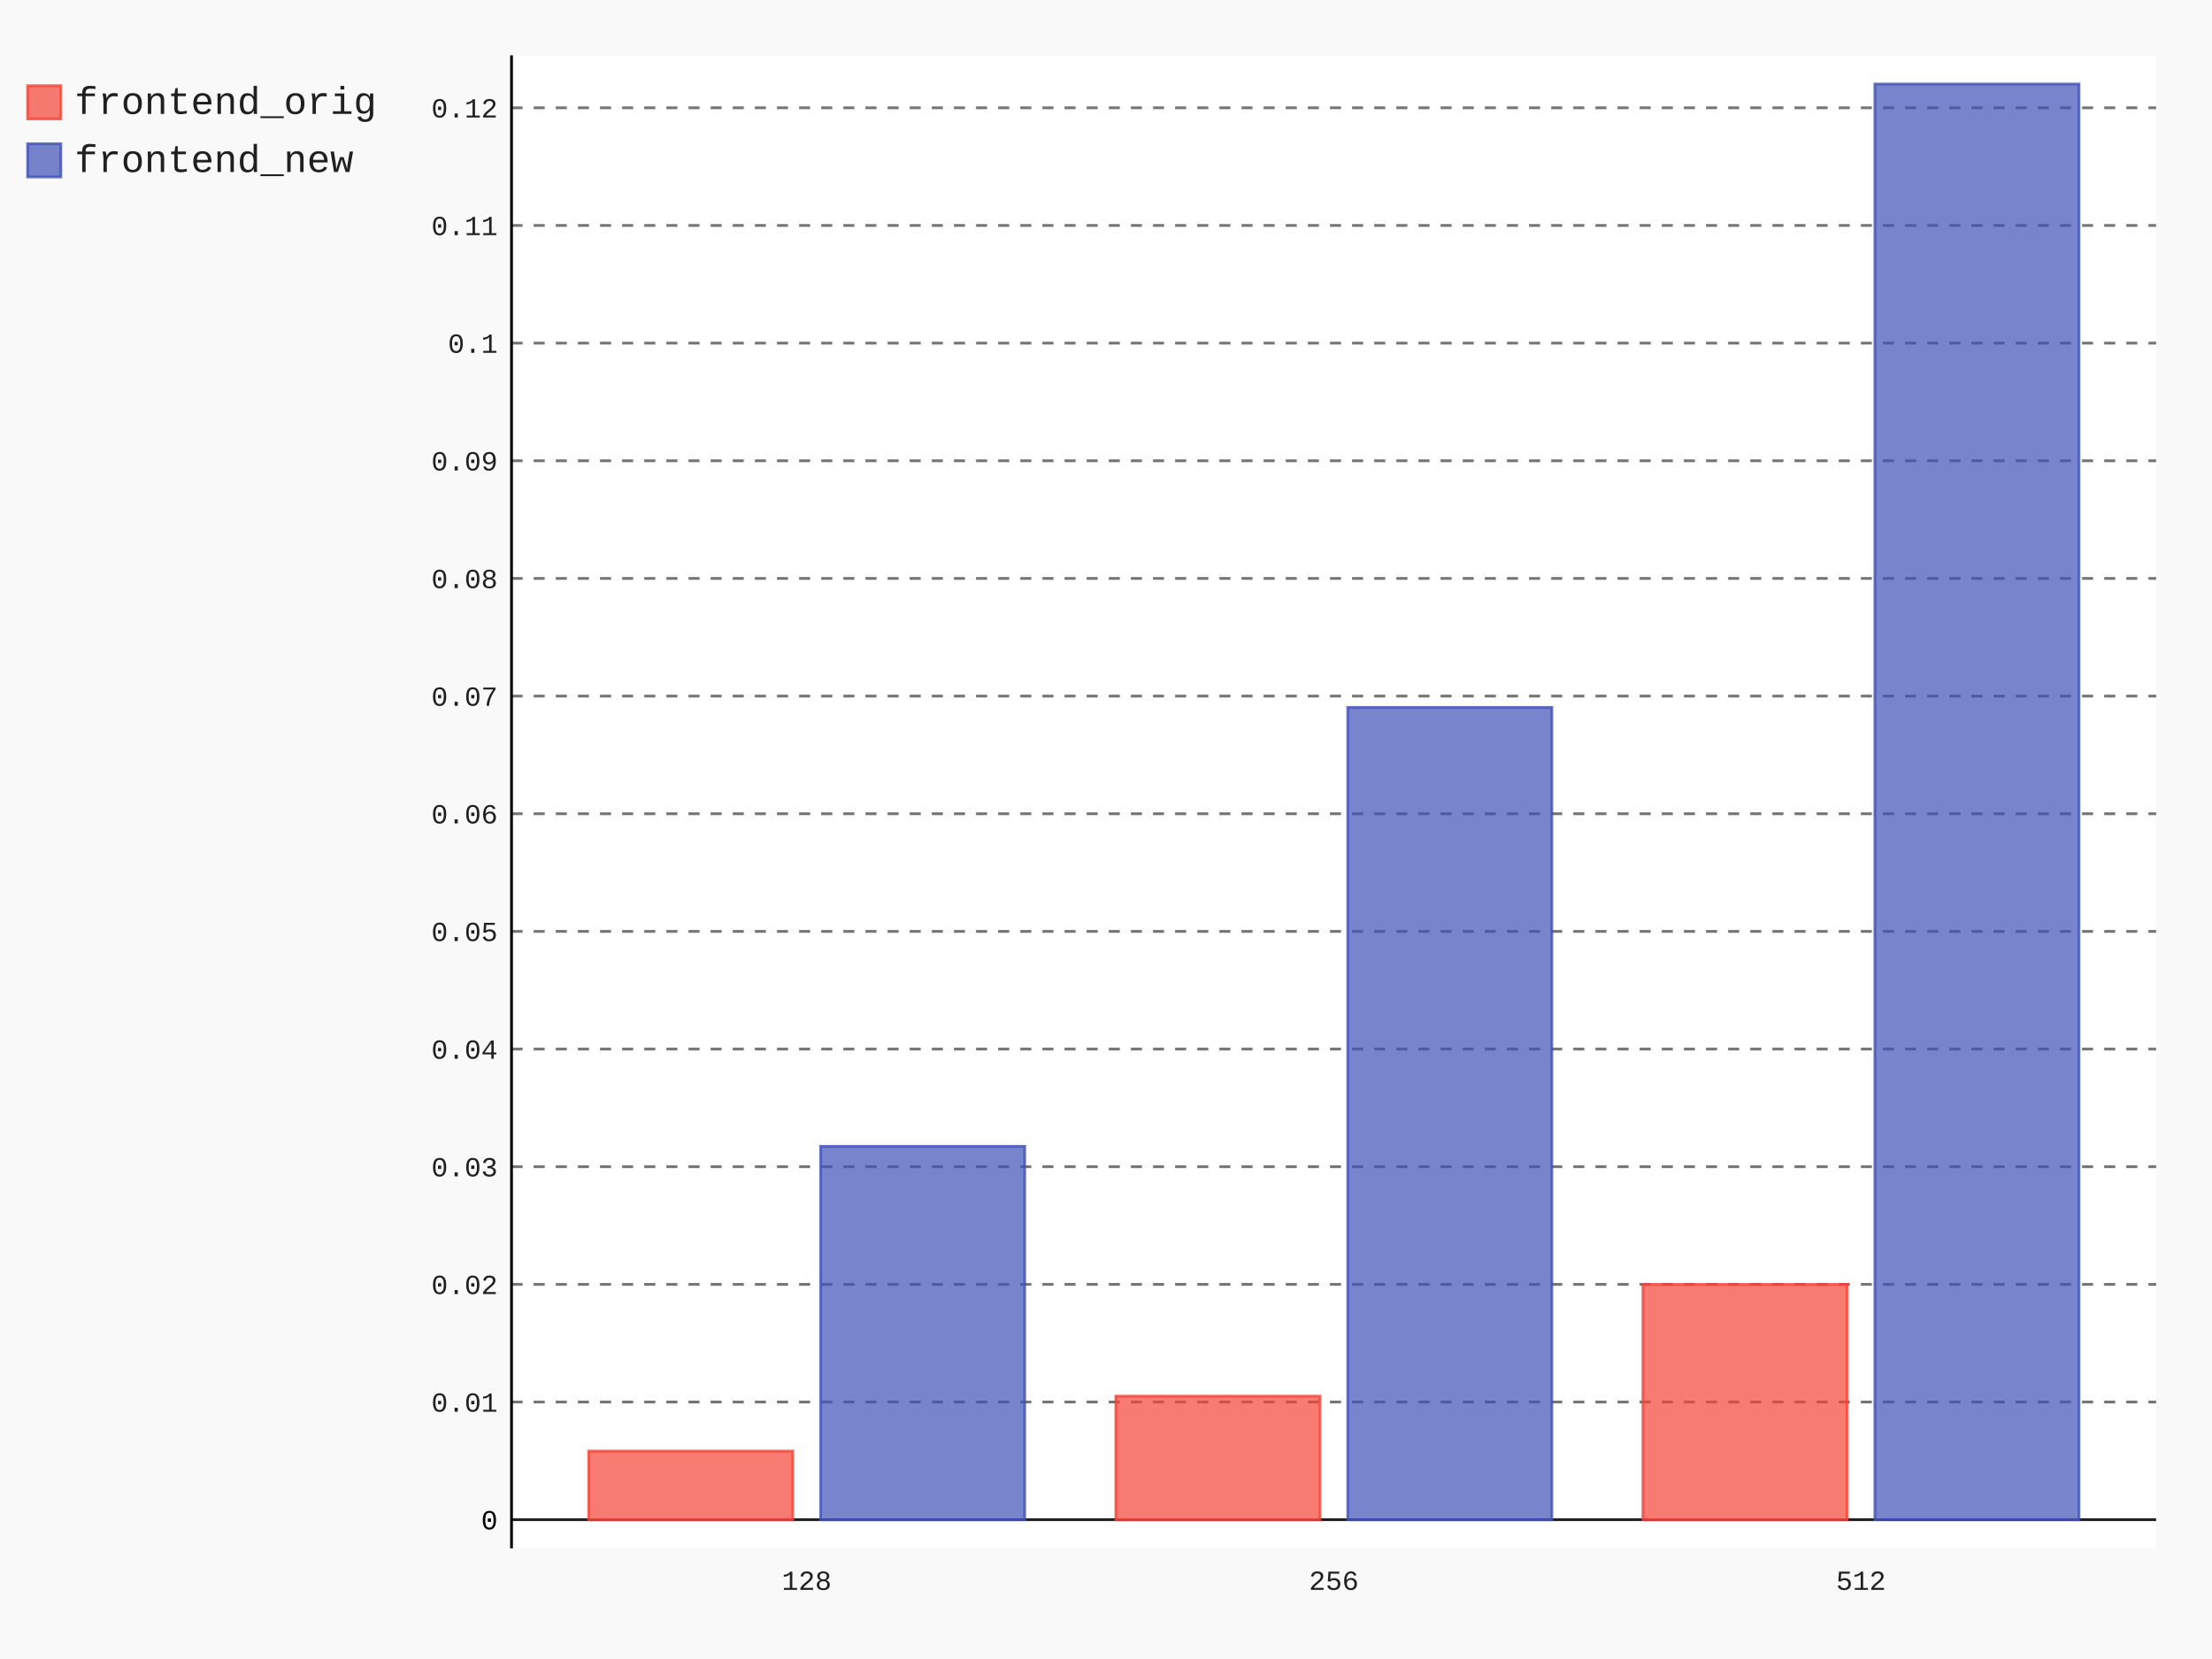
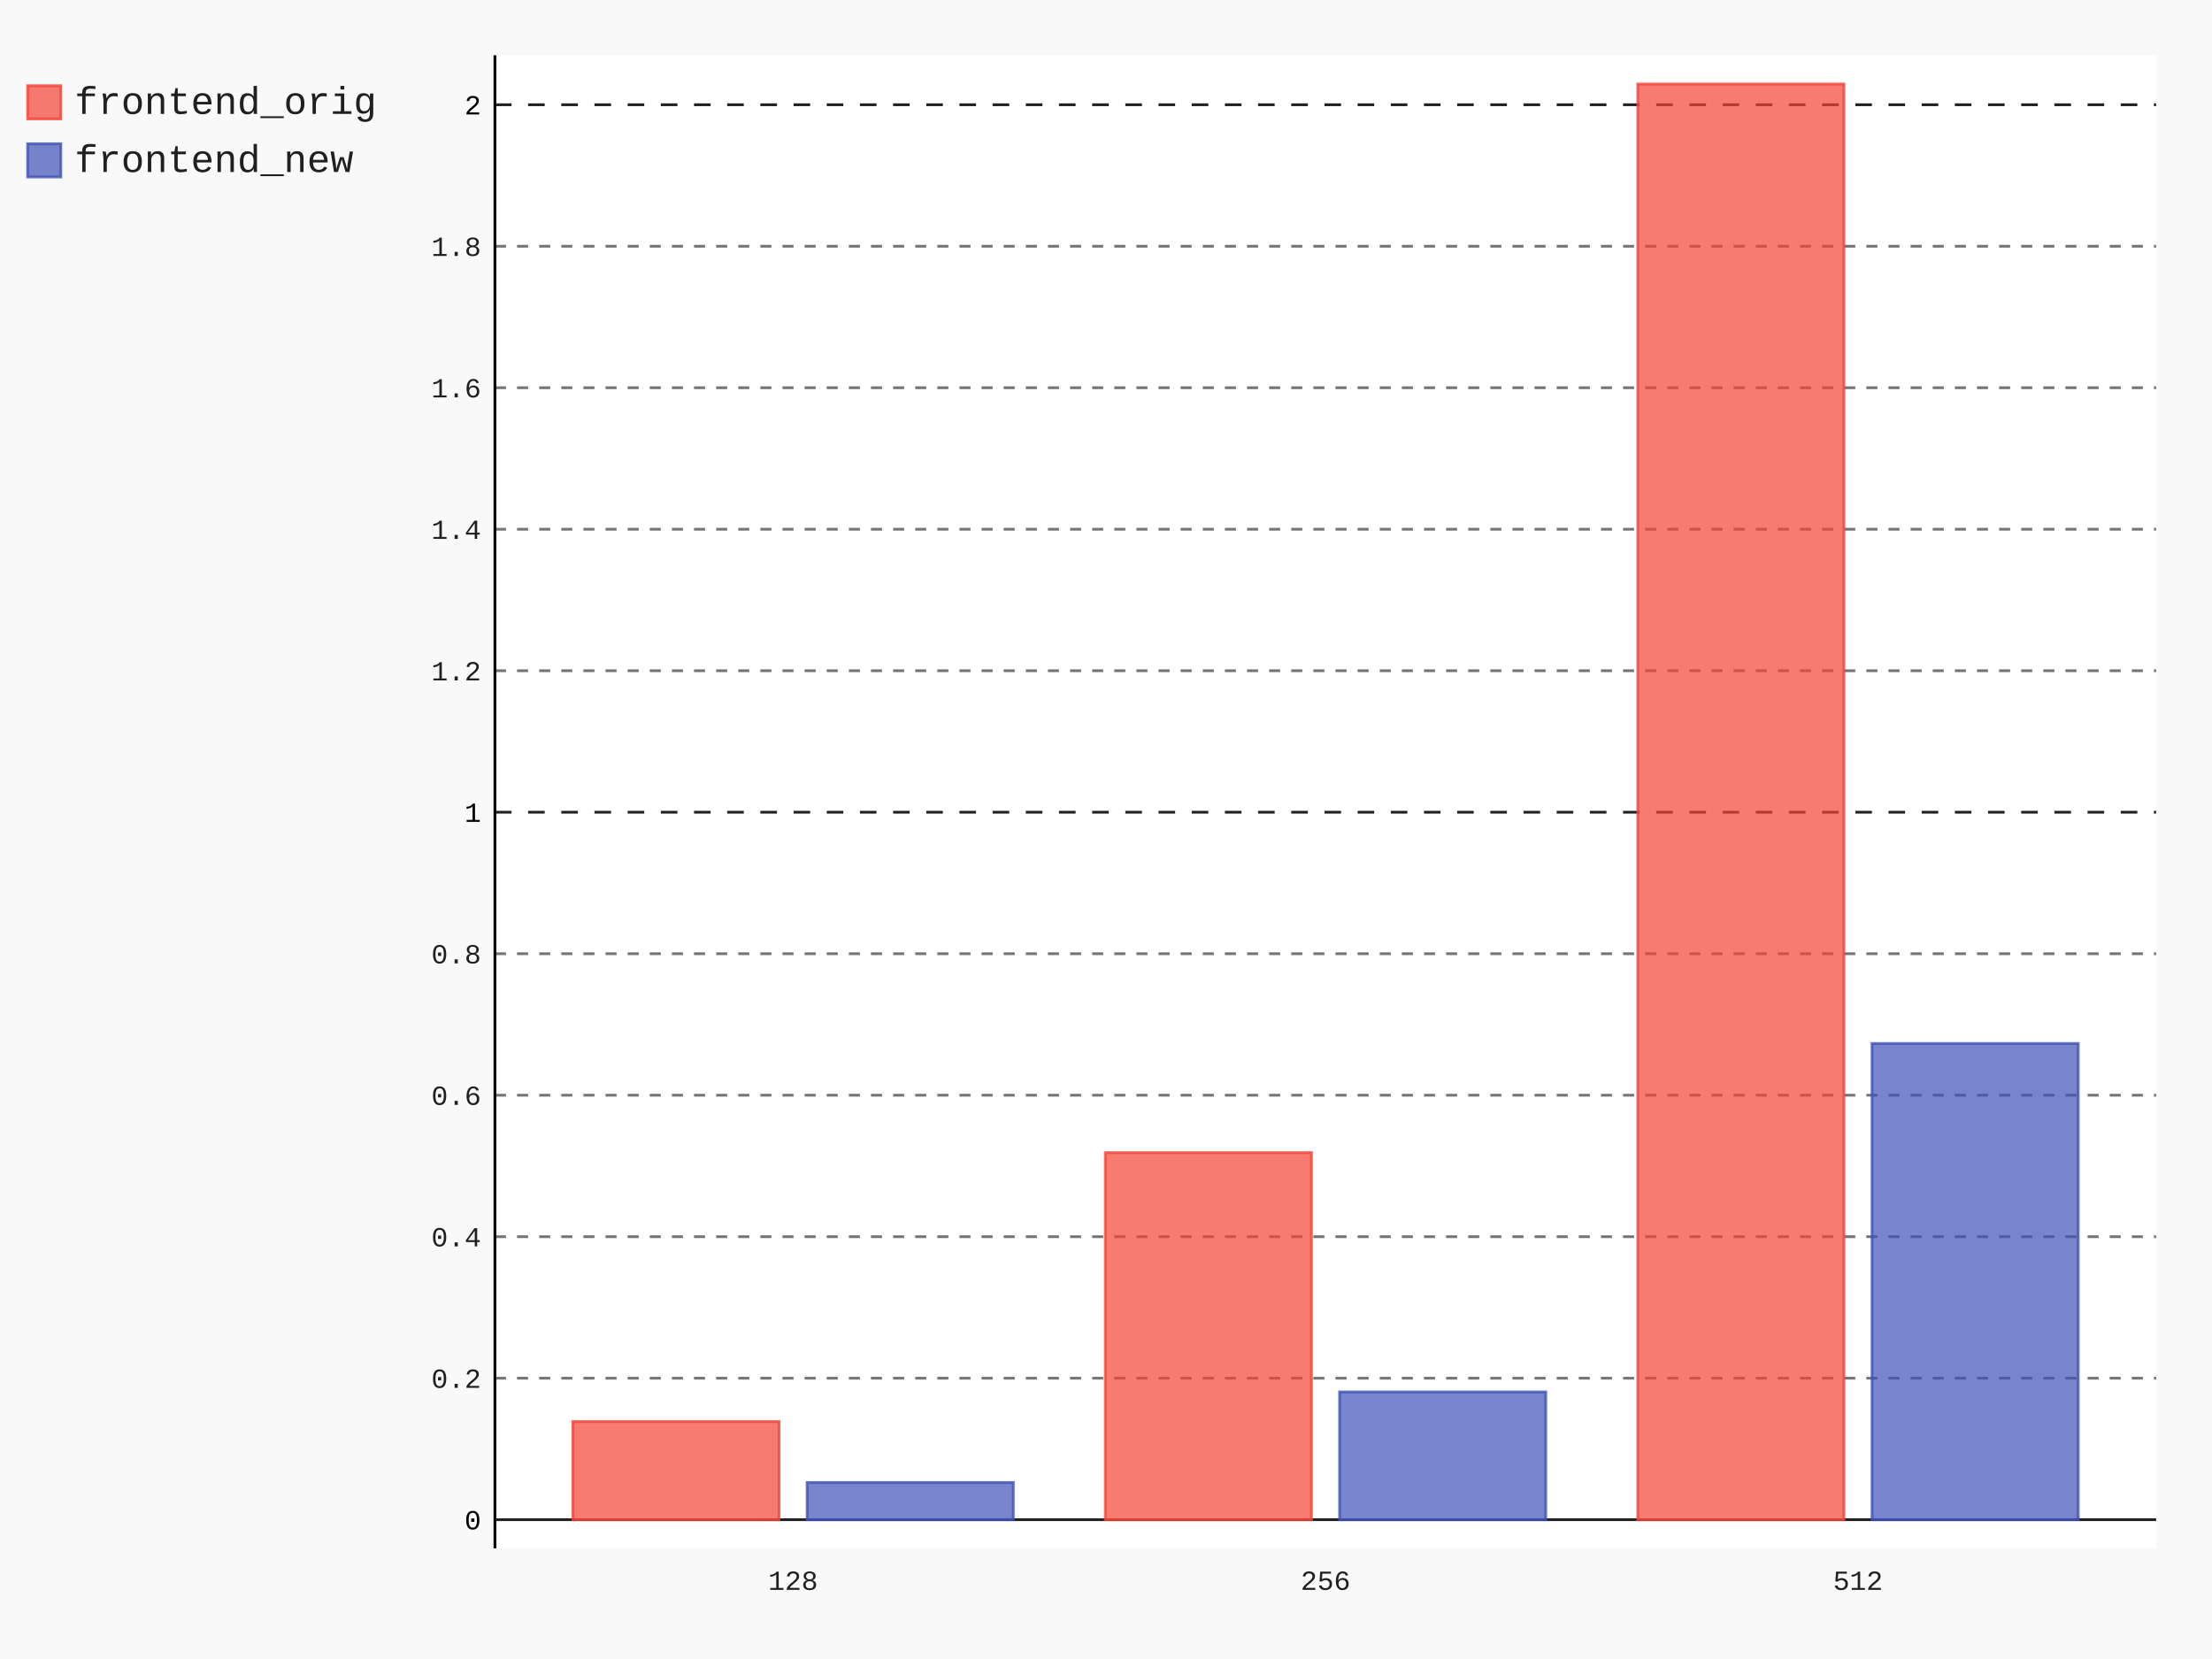
- <svg xmlns="http://www.w3.org/2000/svg" id="chart-95f310a7-9dff-4fff-9aad-1165701a2dd7" class="pygal-chart" viewBox="0 0 800 600">
+ <svg xmlns="http://www.w3.org/2000/svg" id="chart-e4f391c5-42ac-420b-b3b4-864afa9fac15" class="pygal-chart" viewBox="0 0 800 600">
  <defs>
-     <style type="text/css">#chart-95f310a7-9dff-4fff-9aad-1165701a2dd7{-webkit-user-select:none;-webkit-font-smoothing:antialiased;font-family:Consolas,"Liberation Mono",Menlo,Courier,monospace}#chart-95f310a7-9dff-4fff-9aad-1165701a2dd7 .title{font-family:Consolas,"Liberation Mono",Menlo,Courier,monospace;font-size:16px}#chart-95f310a7-9dff-4fff-9aad-1165701a2dd7 .legends .legend text{font-family:Consolas,"Liberation Mono",Menlo,Courier,monospace;font-size:14px}#chart-95f310a7-9dff-4fff-9aad-1165701a2dd7 .axis text{font-family:Consolas,"Liberation Mono",Menlo,Courier,monospace;font-size:10px}#chart-95f310a7-9dff-4fff-9aad-1165701a2dd7 .axis text.major{font-family:Consolas,"Liberation Mono",Menlo,Courier,monospace;font-size:10px}#chart-95f310a7-9dff-4fff-9aad-1165701a2dd7 .text-overlay text.value{font-family:Consolas,"Liberation Mono",Menlo,Courier,monospace;font-size:16px}#chart-95f310a7-9dff-4fff-9aad-1165701a2dd7 .text-overlay text.label{font-family:Consolas,"Liberation Mono",Menlo,Courier,monospace;font-size:10px}#chart-95f310a7-9dff-4fff-9aad-1165701a2dd7 .tooltip{font-family:Consolas,"Liberation Mono",Menlo,Courier,monospace;font-size:14px}#chart-95f310a7-9dff-4fff-9aad-1165701a2dd7 text.no_data{font-family:Consolas,"Liberation Mono",Menlo,Courier,monospace;font-size:64px}
- #chart-95f310a7-9dff-4fff-9aad-1165701a2dd7{background-color:rgba(249,249,249,1)}#chart-95f310a7-9dff-4fff-9aad-1165701a2dd7 path,#chart-95f310a7-9dff-4fff-9aad-1165701a2dd7 line,#chart-95f310a7-9dff-4fff-9aad-1165701a2dd7 rect,#chart-95f310a7-9dff-4fff-9aad-1165701a2dd7 circle{-webkit-transition:150ms;-moz-transition:150ms;transition:150ms}#chart-95f310a7-9dff-4fff-9aad-1165701a2dd7 .graph &gt; .background{fill:rgba(249,249,249,1)}#chart-95f310a7-9dff-4fff-9aad-1165701a2dd7 .plot &gt; .background{fill:rgba(255,255,255,1)}#chart-95f310a7-9dff-4fff-9aad-1165701a2dd7 .graph{fill:rgba(0,0,0,.87)}#chart-95f310a7-9dff-4fff-9aad-1165701a2dd7 text.no_data{fill:rgba(0,0,0,1)}#chart-95f310a7-9dff-4fff-9aad-1165701a2dd7 .title{fill:rgba(0,0,0,1)}#chart-95f310a7-9dff-4fff-9aad-1165701a2dd7 .legends .legend text{fill:rgba(0,0,0,.87)}#chart-95f310a7-9dff-4fff-9aad-1165701a2dd7 .legends .legend:hover text{fill:rgba(0,0,0,1)}#chart-95f310a7-9dff-4fff-9aad-1165701a2dd7 .axis .line{stroke:rgba(0,0,0,1)}#chart-95f310a7-9dff-4fff-9aad-1165701a2dd7 .axis .guide.line{stroke:rgba(0,0,0,.54)}#chart-95f310a7-9dff-4fff-9aad-1165701a2dd7 .axis .major.line{stroke:rgba(0,0,0,.87)}#chart-95f310a7-9dff-4fff-9aad-1165701a2dd7 .axis text.major{fill:rgba(0,0,0,1)}#chart-95f310a7-9dff-4fff-9aad-1165701a2dd7 .axis.y .guides:hover .guide.line,#chart-95f310a7-9dff-4fff-9aad-1165701a2dd7 .line-graph .axis.x .guides:hover .guide.line,#chart-95f310a7-9dff-4fff-9aad-1165701a2dd7 .stackedline-graph .axis.x .guides:hover .guide.line,#chart-95f310a7-9dff-4fff-9aad-1165701a2dd7 .xy-graph .axis.x .guides:hover .guide.line{stroke:rgba(0,0,0,1)}#chart-95f310a7-9dff-4fff-9aad-1165701a2dd7 .axis .guides:hover text{fill:rgba(0,0,0,1)}#chart-95f310a7-9dff-4fff-9aad-1165701a2dd7 .reactive{fill-opacity:.7;stroke-opacity:.8}#chart-95f310a7-9dff-4fff-9aad-1165701a2dd7 .ci{stroke:rgba(0,0,0,.87)}#chart-95f310a7-9dff-4fff-9aad-1165701a2dd7 .reactive.active,#chart-95f310a7-9dff-4fff-9aad-1165701a2dd7 .active .reactive{fill-opacity:.8;stroke-opacity:.9;stroke-width:4}#chart-95f310a7-9dff-4fff-9aad-1165701a2dd7 .ci .reactive.active{stroke-width:1.5}#chart-95f310a7-9dff-4fff-9aad-1165701a2dd7 .series text{fill:rgba(0,0,0,1)}#chart-95f310a7-9dff-4fff-9aad-1165701a2dd7 .tooltip rect{fill:rgba(255,255,255,1);stroke:rgba(0,0,0,1);-webkit-transition:opacity 150ms;-moz-transition:opacity 150ms;transition:opacity 150ms}#chart-95f310a7-9dff-4fff-9aad-1165701a2dd7 .tooltip .label{fill:rgba(0,0,0,.87)}#chart-95f310a7-9dff-4fff-9aad-1165701a2dd7 .tooltip .label{fill:rgba(0,0,0,.87)}#chart-95f310a7-9dff-4fff-9aad-1165701a2dd7 .tooltip .legend{font-size:.8em;fill:rgba(0,0,0,.54)}#chart-95f310a7-9dff-4fff-9aad-1165701a2dd7 .tooltip .x_label{font-size:.6em;fill:rgba(0,0,0,1)}#chart-95f310a7-9dff-4fff-9aad-1165701a2dd7 .tooltip .xlink{font-size:.5em;text-decoration:underline}#chart-95f310a7-9dff-4fff-9aad-1165701a2dd7 .tooltip .value{font-size:1.5em}#chart-95f310a7-9dff-4fff-9aad-1165701a2dd7 .bound{font-size:.5em}#chart-95f310a7-9dff-4fff-9aad-1165701a2dd7 .max-value{font-size:.75em;fill:rgba(0,0,0,.54)}#chart-95f310a7-9dff-4fff-9aad-1165701a2dd7 .map-element{fill:rgba(255,255,255,1);stroke:rgba(0,0,0,.54) !important}#chart-95f310a7-9dff-4fff-9aad-1165701a2dd7 .map-element .reactive{fill-opacity:inherit;stroke-opacity:inherit}#chart-95f310a7-9dff-4fff-9aad-1165701a2dd7 .color-0,#chart-95f310a7-9dff-4fff-9aad-1165701a2dd7 .color-0 a:visited{stroke:#F44336;fill:#F44336}#chart-95f310a7-9dff-4fff-9aad-1165701a2dd7 .color-1,#chart-95f310a7-9dff-4fff-9aad-1165701a2dd7 .color-1 a:visited{stroke:#3F51B5;fill:#3F51B5}#chart-95f310a7-9dff-4fff-9aad-1165701a2dd7 .text-overlay .color-0 text{fill:black}#chart-95f310a7-9dff-4fff-9aad-1165701a2dd7 .text-overlay .color-1 text{fill:black}
- #chart-95f310a7-9dff-4fff-9aad-1165701a2dd7 text.no_data{text-anchor:middle}#chart-95f310a7-9dff-4fff-9aad-1165701a2dd7 .guide.line{fill:none}#chart-95f310a7-9dff-4fff-9aad-1165701a2dd7 .centered{text-anchor:middle}#chart-95f310a7-9dff-4fff-9aad-1165701a2dd7 .title{text-anchor:middle}#chart-95f310a7-9dff-4fff-9aad-1165701a2dd7 .legends .legend text{fill-opacity:1}#chart-95f310a7-9dff-4fff-9aad-1165701a2dd7 .axis.x text{text-anchor:middle}#chart-95f310a7-9dff-4fff-9aad-1165701a2dd7 .axis.x:not(.web) text[transform]{text-anchor:start}#chart-95f310a7-9dff-4fff-9aad-1165701a2dd7 .axis.x:not(.web) text[transform].backwards{text-anchor:end}#chart-95f310a7-9dff-4fff-9aad-1165701a2dd7 .axis.y text{text-anchor:end}#chart-95f310a7-9dff-4fff-9aad-1165701a2dd7 .axis.y text[transform].backwards{text-anchor:start}#chart-95f310a7-9dff-4fff-9aad-1165701a2dd7 .axis.y2 text{text-anchor:start}#chart-95f310a7-9dff-4fff-9aad-1165701a2dd7 .axis.y2 text[transform].backwards{text-anchor:end}#chart-95f310a7-9dff-4fff-9aad-1165701a2dd7 .axis .guide.line{stroke-dasharray:4,4}#chart-95f310a7-9dff-4fff-9aad-1165701a2dd7 .axis .major.guide.line{stroke-dasharray:6,6}#chart-95f310a7-9dff-4fff-9aad-1165701a2dd7 .horizontal .axis.y .guide.line,#chart-95f310a7-9dff-4fff-9aad-1165701a2dd7 .horizontal .axis.y2 .guide.line,#chart-95f310a7-9dff-4fff-9aad-1165701a2dd7 .vertical .axis.x .guide.line{opacity:0}#chart-95f310a7-9dff-4fff-9aad-1165701a2dd7 .horizontal .axis.always_show .guide.line,#chart-95f310a7-9dff-4fff-9aad-1165701a2dd7 .vertical .axis.always_show .guide.line{opacity:1 !important}#chart-95f310a7-9dff-4fff-9aad-1165701a2dd7 .axis.y .guides:hover .guide.line,#chart-95f310a7-9dff-4fff-9aad-1165701a2dd7 .axis.y2 .guides:hover .guide.line,#chart-95f310a7-9dff-4fff-9aad-1165701a2dd7 .axis.x .guides:hover .guide.line{opacity:1}#chart-95f310a7-9dff-4fff-9aad-1165701a2dd7 .axis .guides:hover text{opacity:1}#chart-95f310a7-9dff-4fff-9aad-1165701a2dd7 .nofill{fill:none}#chart-95f310a7-9dff-4fff-9aad-1165701a2dd7 .subtle-fill{fill-opacity:.2}#chart-95f310a7-9dff-4fff-9aad-1165701a2dd7 .dot{stroke-width:1px;fill-opacity:1}#chart-95f310a7-9dff-4fff-9aad-1165701a2dd7 .dot.active{stroke-width:5px}#chart-95f310a7-9dff-4fff-9aad-1165701a2dd7 .dot.negative{fill:transparent}#chart-95f310a7-9dff-4fff-9aad-1165701a2dd7 text,#chart-95f310a7-9dff-4fff-9aad-1165701a2dd7 tspan{stroke:none !important}#chart-95f310a7-9dff-4fff-9aad-1165701a2dd7 .series text.active{opacity:1}#chart-95f310a7-9dff-4fff-9aad-1165701a2dd7 .tooltip rect{fill-opacity:.95;stroke-width:.5}#chart-95f310a7-9dff-4fff-9aad-1165701a2dd7 .tooltip text{fill-opacity:1}#chart-95f310a7-9dff-4fff-9aad-1165701a2dd7 .showable{visibility:hidden}#chart-95f310a7-9dff-4fff-9aad-1165701a2dd7 .showable.shown{visibility:visible}#chart-95f310a7-9dff-4fff-9aad-1165701a2dd7 .gauge-background{fill:rgba(229,229,229,1);stroke:none}#chart-95f310a7-9dff-4fff-9aad-1165701a2dd7 .bg-lines{stroke:rgba(249,249,249,1);stroke-width:2px}</style>
+     <style type="text/css">#chart-e4f391c5-42ac-420b-b3b4-864afa9fac15{-webkit-user-select:none;-webkit-font-smoothing:antialiased;font-family:Consolas,"Liberation Mono",Menlo,Courier,monospace}#chart-e4f391c5-42ac-420b-b3b4-864afa9fac15 .title{font-family:Consolas,"Liberation Mono",Menlo,Courier,monospace;font-size:16px}#chart-e4f391c5-42ac-420b-b3b4-864afa9fac15 .legends .legend text{font-family:Consolas,"Liberation Mono",Menlo,Courier,monospace;font-size:14px}#chart-e4f391c5-42ac-420b-b3b4-864afa9fac15 .axis text{font-family:Consolas,"Liberation Mono",Menlo,Courier,monospace;font-size:10px}#chart-e4f391c5-42ac-420b-b3b4-864afa9fac15 .axis text.major{font-family:Consolas,"Liberation Mono",Menlo,Courier,monospace;font-size:10px}#chart-e4f391c5-42ac-420b-b3b4-864afa9fac15 .text-overlay text.value{font-family:Consolas,"Liberation Mono",Menlo,Courier,monospace;font-size:16px}#chart-e4f391c5-42ac-420b-b3b4-864afa9fac15 .text-overlay text.label{font-family:Consolas,"Liberation Mono",Menlo,Courier,monospace;font-size:10px}#chart-e4f391c5-42ac-420b-b3b4-864afa9fac15 .tooltip{font-family:Consolas,"Liberation Mono",Menlo,Courier,monospace;font-size:14px}#chart-e4f391c5-42ac-420b-b3b4-864afa9fac15 text.no_data{font-family:Consolas,"Liberation Mono",Menlo,Courier,monospace;font-size:64px}
+ #chart-e4f391c5-42ac-420b-b3b4-864afa9fac15{background-color:rgba(249,249,249,1)}#chart-e4f391c5-42ac-420b-b3b4-864afa9fac15 path,#chart-e4f391c5-42ac-420b-b3b4-864afa9fac15 line,#chart-e4f391c5-42ac-420b-b3b4-864afa9fac15 rect,#chart-e4f391c5-42ac-420b-b3b4-864afa9fac15 circle{-webkit-transition:150ms;-moz-transition:150ms;transition:150ms}#chart-e4f391c5-42ac-420b-b3b4-864afa9fac15 .graph &gt; .background{fill:rgba(249,249,249,1)}#chart-e4f391c5-42ac-420b-b3b4-864afa9fac15 .plot &gt; .background{fill:rgba(255,255,255,1)}#chart-e4f391c5-42ac-420b-b3b4-864afa9fac15 .graph{fill:rgba(0,0,0,.87)}#chart-e4f391c5-42ac-420b-b3b4-864afa9fac15 text.no_data{fill:rgba(0,0,0,1)}#chart-e4f391c5-42ac-420b-b3b4-864afa9fac15 .title{fill:rgba(0,0,0,1)}#chart-e4f391c5-42ac-420b-b3b4-864afa9fac15 .legends .legend text{fill:rgba(0,0,0,.87)}#chart-e4f391c5-42ac-420b-b3b4-864afa9fac15 .legends .legend:hover text{fill:rgba(0,0,0,1)}#chart-e4f391c5-42ac-420b-b3b4-864afa9fac15 .axis .line{stroke:rgba(0,0,0,1)}#chart-e4f391c5-42ac-420b-b3b4-864afa9fac15 .axis .guide.line{stroke:rgba(0,0,0,.54)}#chart-e4f391c5-42ac-420b-b3b4-864afa9fac15 .axis .major.line{stroke:rgba(0,0,0,.87)}#chart-e4f391c5-42ac-420b-b3b4-864afa9fac15 .axis text.major{fill:rgba(0,0,0,1)}#chart-e4f391c5-42ac-420b-b3b4-864afa9fac15 .axis.y .guides:hover .guide.line,#chart-e4f391c5-42ac-420b-b3b4-864afa9fac15 .line-graph .axis.x .guides:hover .guide.line,#chart-e4f391c5-42ac-420b-b3b4-864afa9fac15 .stackedline-graph .axis.x .guides:hover .guide.line,#chart-e4f391c5-42ac-420b-b3b4-864afa9fac15 .xy-graph .axis.x .guides:hover .guide.line{stroke:rgba(0,0,0,1)}#chart-e4f391c5-42ac-420b-b3b4-864afa9fac15 .axis .guides:hover text{fill:rgba(0,0,0,1)}#chart-e4f391c5-42ac-420b-b3b4-864afa9fac15 .reactive{fill-opacity:.7;stroke-opacity:.8}#chart-e4f391c5-42ac-420b-b3b4-864afa9fac15 .ci{stroke:rgba(0,0,0,.87)}#chart-e4f391c5-42ac-420b-b3b4-864afa9fac15 .reactive.active,#chart-e4f391c5-42ac-420b-b3b4-864afa9fac15 .active .reactive{fill-opacity:.8;stroke-opacity:.9;stroke-width:4}#chart-e4f391c5-42ac-420b-b3b4-864afa9fac15 .ci .reactive.active{stroke-width:1.5}#chart-e4f391c5-42ac-420b-b3b4-864afa9fac15 .series text{fill:rgba(0,0,0,1)}#chart-e4f391c5-42ac-420b-b3b4-864afa9fac15 .tooltip rect{fill:rgba(255,255,255,1);stroke:rgba(0,0,0,1);-webkit-transition:opacity 150ms;-moz-transition:opacity 150ms;transition:opacity 150ms}#chart-e4f391c5-42ac-420b-b3b4-864afa9fac15 .tooltip .label{fill:rgba(0,0,0,.87)}#chart-e4f391c5-42ac-420b-b3b4-864afa9fac15 .tooltip .label{fill:rgba(0,0,0,.87)}#chart-e4f391c5-42ac-420b-b3b4-864afa9fac15 .tooltip .legend{font-size:.8em;fill:rgba(0,0,0,.54)}#chart-e4f391c5-42ac-420b-b3b4-864afa9fac15 .tooltip .x_label{font-size:.6em;fill:rgba(0,0,0,1)}#chart-e4f391c5-42ac-420b-b3b4-864afa9fac15 .tooltip .xlink{font-size:.5em;text-decoration:underline}#chart-e4f391c5-42ac-420b-b3b4-864afa9fac15 .tooltip .value{font-size:1.5em}#chart-e4f391c5-42ac-420b-b3b4-864afa9fac15 .bound{font-size:.5em}#chart-e4f391c5-42ac-420b-b3b4-864afa9fac15 .max-value{font-size:.75em;fill:rgba(0,0,0,.54)}#chart-e4f391c5-42ac-420b-b3b4-864afa9fac15 .map-element{fill:rgba(255,255,255,1);stroke:rgba(0,0,0,.54) !important}#chart-e4f391c5-42ac-420b-b3b4-864afa9fac15 .map-element .reactive{fill-opacity:inherit;stroke-opacity:inherit}#chart-e4f391c5-42ac-420b-b3b4-864afa9fac15 .color-0,#chart-e4f391c5-42ac-420b-b3b4-864afa9fac15 .color-0 a:visited{stroke:#F44336;fill:#F44336}#chart-e4f391c5-42ac-420b-b3b4-864afa9fac15 .color-1,#chart-e4f391c5-42ac-420b-b3b4-864afa9fac15 .color-1 a:visited{stroke:#3F51B5;fill:#3F51B5}#chart-e4f391c5-42ac-420b-b3b4-864afa9fac15 .text-overlay .color-0 text{fill:black}#chart-e4f391c5-42ac-420b-b3b4-864afa9fac15 .text-overlay .color-1 text{fill:black}
+ #chart-e4f391c5-42ac-420b-b3b4-864afa9fac15 text.no_data{text-anchor:middle}#chart-e4f391c5-42ac-420b-b3b4-864afa9fac15 .guide.line{fill:none}#chart-e4f391c5-42ac-420b-b3b4-864afa9fac15 .centered{text-anchor:middle}#chart-e4f391c5-42ac-420b-b3b4-864afa9fac15 .title{text-anchor:middle}#chart-e4f391c5-42ac-420b-b3b4-864afa9fac15 .legends .legend text{fill-opacity:1}#chart-e4f391c5-42ac-420b-b3b4-864afa9fac15 .axis.x text{text-anchor:middle}#chart-e4f391c5-42ac-420b-b3b4-864afa9fac15 .axis.x:not(.web) text[transform]{text-anchor:start}#chart-e4f391c5-42ac-420b-b3b4-864afa9fac15 .axis.x:not(.web) text[transform].backwards{text-anchor:end}#chart-e4f391c5-42ac-420b-b3b4-864afa9fac15 .axis.y text{text-anchor:end}#chart-e4f391c5-42ac-420b-b3b4-864afa9fac15 .axis.y text[transform].backwards{text-anchor:start}#chart-e4f391c5-42ac-420b-b3b4-864afa9fac15 .axis.y2 text{text-anchor:start}#chart-e4f391c5-42ac-420b-b3b4-864afa9fac15 .axis.y2 text[transform].backwards{text-anchor:end}#chart-e4f391c5-42ac-420b-b3b4-864afa9fac15 .axis .guide.line{stroke-dasharray:4,4}#chart-e4f391c5-42ac-420b-b3b4-864afa9fac15 .axis .major.guide.line{stroke-dasharray:6,6}#chart-e4f391c5-42ac-420b-b3b4-864afa9fac15 .horizontal .axis.y .guide.line,#chart-e4f391c5-42ac-420b-b3b4-864afa9fac15 .horizontal .axis.y2 .guide.line,#chart-e4f391c5-42ac-420b-b3b4-864afa9fac15 .vertical .axis.x .guide.line{opacity:0}#chart-e4f391c5-42ac-420b-b3b4-864afa9fac15 .horizontal .axis.always_show .guide.line,#chart-e4f391c5-42ac-420b-b3b4-864afa9fac15 .vertical .axis.always_show .guide.line{opacity:1 !important}#chart-e4f391c5-42ac-420b-b3b4-864afa9fac15 .axis.y .guides:hover .guide.line,#chart-e4f391c5-42ac-420b-b3b4-864afa9fac15 .axis.y2 .guides:hover .guide.line,#chart-e4f391c5-42ac-420b-b3b4-864afa9fac15 .axis.x .guides:hover .guide.line{opacity:1}#chart-e4f391c5-42ac-420b-b3b4-864afa9fac15 .axis .guides:hover text{opacity:1}#chart-e4f391c5-42ac-420b-b3b4-864afa9fac15 .nofill{fill:none}#chart-e4f391c5-42ac-420b-b3b4-864afa9fac15 .subtle-fill{fill-opacity:.2}#chart-e4f391c5-42ac-420b-b3b4-864afa9fac15 .dot{stroke-width:1px;fill-opacity:1}#chart-e4f391c5-42ac-420b-b3b4-864afa9fac15 .dot.active{stroke-width:5px}#chart-e4f391c5-42ac-420b-b3b4-864afa9fac15 .dot.negative{fill:transparent}#chart-e4f391c5-42ac-420b-b3b4-864afa9fac15 text,#chart-e4f391c5-42ac-420b-b3b4-864afa9fac15 tspan{stroke:none !important}#chart-e4f391c5-42ac-420b-b3b4-864afa9fac15 .series text.active{opacity:1}#chart-e4f391c5-42ac-420b-b3b4-864afa9fac15 .tooltip rect{fill-opacity:.95;stroke-width:.5}#chart-e4f391c5-42ac-420b-b3b4-864afa9fac15 .tooltip text{fill-opacity:1}#chart-e4f391c5-42ac-420b-b3b4-864afa9fac15 .showable{visibility:hidden}#chart-e4f391c5-42ac-420b-b3b4-864afa9fac15 .showable.shown{visibility:visible}#chart-e4f391c5-42ac-420b-b3b4-864afa9fac15 .gauge-background{fill:rgba(229,229,229,1);stroke:none}#chart-e4f391c5-42ac-420b-b3b4-864afa9fac15 .bg-lines{stroke:rgba(249,249,249,1);stroke-width:2px}</style>
  </defs>
  <g class="graph bar-graph vertical">
    <rect x="0" y="0" width="800" height="600" class="background" />
-     <g transform="translate(185, 20)" class="plot">
-       <rect x="0" y="0" width="594.8" height="540" class="background" />
+     <g transform="translate(179, 20)" class="plot">
+       <rect x="0" y="0" width="600.8" height="540" class="background" />
      <g class="axis y always_show">
        <g class="guides">
-           <path d="M0 529.615 h594.8" class="axis major line" />
+           <path d="M0 529.615 h600.8" class="axis major line" />
          <text x="-5" y="533.115" class="major">0</text>
        </g>
        <g class="guides">
-           <path d="M0 487.063 h594.8" class="guide line" />
-           <text x="-5" y="490.563" class="">0.01</text>
+           <path d="M0 478.442 h600.8" class="guide line" />
+           <text x="-5" y="481.942" class="">0.2</text>
        </g>
        <g class="guides">
-           <path d="M0 444.511 h594.8" class="guide line" />
-           <text x="-5" y="448.011" class="">0.02</text>
+           <path d="M0 427.269 h600.8" class="guide line" />
+           <text x="-5" y="430.769" class="">0.4</text>
        </g>
        <g class="guides">
-           <path d="M0 401.959 h594.8" class="guide line" />
-           <text x="-5" y="405.459" class="">0.03</text>
+           <path d="M0 376.096 h600.8" class="guide line" />
+           <text x="-5" y="379.596" class="">0.6</text>
        </g>
        <g class="guides">
-           <path d="M0 359.407 h594.8" class="guide line" />
-           <text x="-5" y="362.907" class="">0.04</text>
+           <path d="M0 324.922 h600.8" class="guide line" />
+           <text x="-5" y="328.422" class="">0.8</text>
        </g>
        <g class="guides">
-           <path d="M0 316.854 h594.8" class="guide line" />
-           <text x="-5" y="320.354" class="">0.05</text>
+           <path d="M0 273.749 h600.8" class="major guide line" />
+           <text x="-5" y="277.249" class="major">1</text>
        </g>
        <g class="guides">
-           <path d="M0 274.302 h594.8" class="guide line" />
-           <text x="-5" y="277.802" class="">0.06</text>
+           <path d="M0 222.576 h600.8" class="guide line" />
+           <text x="-5" y="226.076" class="">1.2</text>
        </g>
        <g class="guides">
-           <path d="M0 231.75 h594.8" class="guide line" />
-           <text x="-5" y="235.25" class="">0.07</text>
+           <path d="M0 171.403 h600.8" class="guide line" />
+           <text x="-5" y="174.903" class="">1.4</text>
        </g>
        <g class="guides">
-           <path d="M0 189.198 h594.8" class="guide line" />
-           <text x="-5" y="192.698" class="">0.08</text>
+           <path d="M0 120.229 h600.8" class="guide line" />
+           <text x="-5" y="123.729" class="">1.6</text>
        </g>
        <g class="guides">
-           <path d="M0 146.646 h594.8" class="guide line" />
-           <text x="-5" y="150.146" class="">0.09</text>
+           <path d="M0 69.056 h600.8" class="guide line" />
+           <text x="-5" y="72.556" class="">1.8</text>
        </g>
        <g class="guides">
-           <path d="M0 104.094 h594.8" class="guide line" />
-           <text x="-5" y="107.594" class="">0.1</text>
-         </g>
-         <g class="guides">
-           <path d="M0 61.541 h594.8" class="guide line" />
-           <text x="-5" y="65.041" class="">0.11</text>
-         </g>
-         <g class="guides">
-           <path d="M0 18.989 h594.8" class="guide line" />
-           <text x="-5" y="22.489" class="">0.12</text>
+           <path d="M0 17.883 h600.8" class="major guide line" />
+           <text x="-5" y="21.383" class="major">2</text>
        </g>
      </g>
      <g class="axis x">
        <path d="M0 0 v540" class="line" />
        <g class="guides">
-           <path d="M106.759 0 v540" class="guide line" />
-           <text x="106.759" y="555.0" class="">128</text>
+           <path d="M107.836 0 v540" class="guide line" />
+           <text x="107.836" y="555.0" class="">128</text>
        </g>
        <g class="guides">
-           <path d="M297.4 0 v540" class="guide line" />
-           <text x="297.4" y="555.0" class="">256</text>
+           <path d="M300.4 0 v540" class="guide line" />
+           <text x="300.4" y="555.0" class="">256</text>
        </g>
        <g class="guides">
-           <path d="M488.041 0 v540" class="guide line" />
-           <text x="488.041" y="555.0" class="">512</text>
+           <path d="M492.964 0 v540" class="guide line" />
+           <text x="492.964" y="555.0" class="">512</text>
        </g>
      </g>
      <g class="series serie-0 color-0">
        <g class="bars">
          <g class="bar">
-             <rect x="27.91" y="504.816" rx="0" ry="0" width="73.816" height="24.8" class="rect reactive tooltip-trigger" />
+             <rect x="28.191" y="494.119" rx="0" ry="0" width="74.561" height="35.496" class="rect reactive tooltip-trigger" />
          </g>
          <g class="bar">
-             <rect x="218.551" y="484.937" rx="0" ry="0" width="73.816" height="44.678" class="rect reactive tooltip-trigger" />
+             <rect x="220.755" y="396.864" rx="0" ry="0" width="74.561" height="132.752" class="rect reactive tooltip-trigger" />
          </g>
          <g class="bar">
-             <rect x="409.192" y="444.51" rx="0" ry="0" width="73.816" height="85.106" class="rect reactive tooltip-trigger" />
+             <rect x="413.32" y="10.385" rx="0" ry="0" width="74.561" height="519.231" class="rect reactive tooltip-trigger" />
          </g>
        </g>
      </g>
      <g class="series serie-1 color-1">
        <g class="bars">
          <g class="bar">
-             <rect x="111.792" y="394.589" rx="0" ry="0" width="73.816" height="135.026" class="rect reactive tooltip-trigger" />
+             <rect x="112.92" y="516.161" rx="0" ry="0" width="74.561" height="13.455" class="rect reactive tooltip-trigger" />
          </g>
          <g class="bar">
-             <rect x="302.433" y="235.84" rx="0" ry="0" width="73.816" height="293.775" class="rect reactive tooltip-trigger" />
+             <rect x="305.484" y="483.411" rx="0" ry="0" width="74.561" height="46.205" class="rect reactive tooltip-trigger" />
          </g>
          <g class="bar">
-             <rect x="493.074" y="10.385" rx="0" ry="0" width="73.816" height="519.231" class="rect reactive tooltip-trigger" />
+             <rect x="498.048" y="357.391" rx="0" ry="0" width="74.561" height="172.224" class="rect reactive tooltip-trigger" />
          </g>
        </g>
      </g>
    </g>
    <g class="titles" />
-     <g transform="translate(185, 20)" class="plot overlay">
+     <g transform="translate(179, 20)" class="plot overlay">
      <g class="series serie-0 color-0" />
      <g class="series serie-1 color-1" />
    </g>
-     <g transform="translate(185, 20)" class="plot text-overlay">
+     <g transform="translate(179, 20)" class="plot text-overlay">
      <g class="series serie-0 color-0" />
      <g class="series serie-1 color-1" />
    </g>
-     <g transform="translate(185, 20)" class="plot tooltip-overlay">
+     <g transform="translate(179, 20)" class="plot tooltip-overlay">
      <g transform="translate(0 0)" style="opacity: 0" class="tooltip">
        <rect rx="0" ry="0" width="0" height="0" class="tooltip-box" />
        <g class="text" />
      </g>
    </g>
    <g transform="translate(10, 30)" class="legends">
      <g id="activate-serie-0" class="legend reactive activate-serie">
        <rect x="0.0" y="1.0" width="12" height="12" class="color-0 reactive" />
        <text x="17.0" y="11.2">frontend_orig</text>
      </g>
      <g id="activate-serie-1" class="legend reactive activate-serie">
        <rect x="0.0" y="22.0" width="12" height="12" class="color-1 reactive" />
        <text x="17.0" y="32.2">frontend_new</text>
      </g>
    </g>
    <g transform="translate(790, 30)" class="legends" />
  </g>
</svg>
